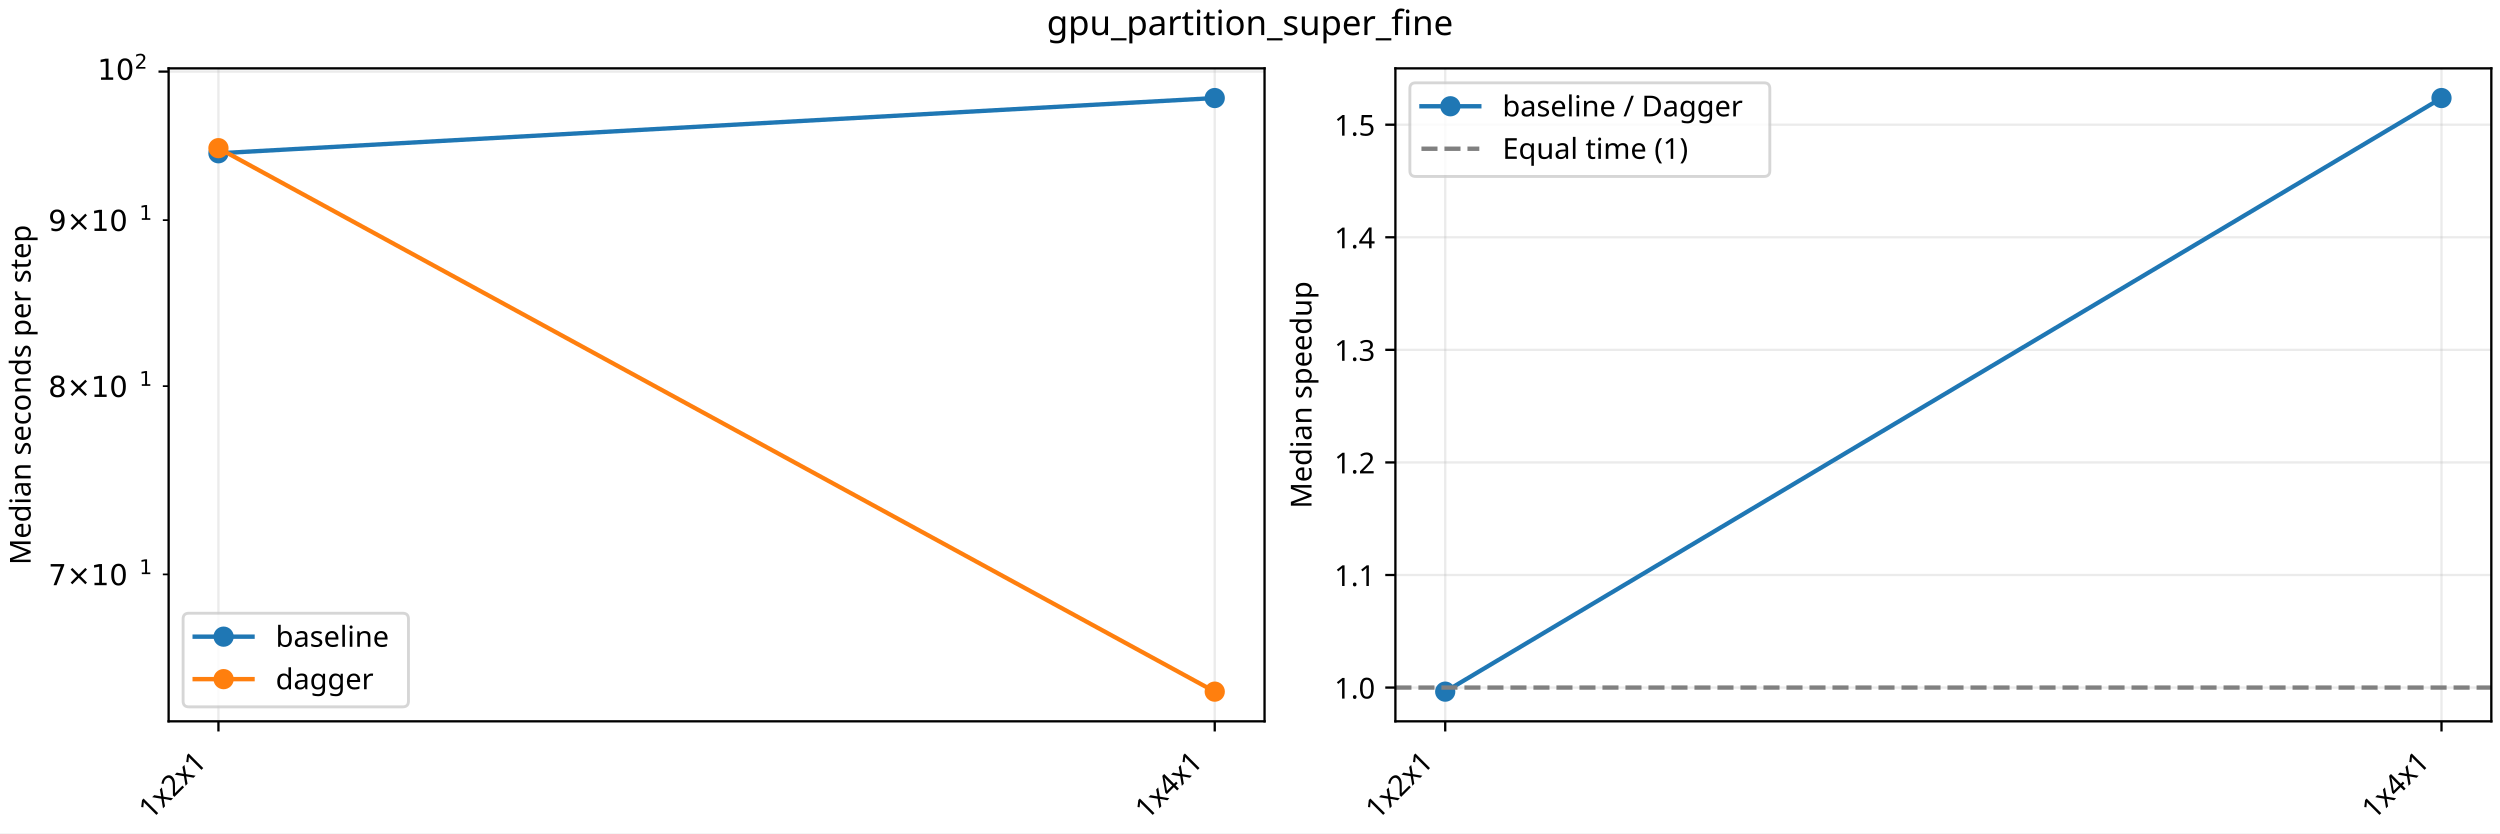
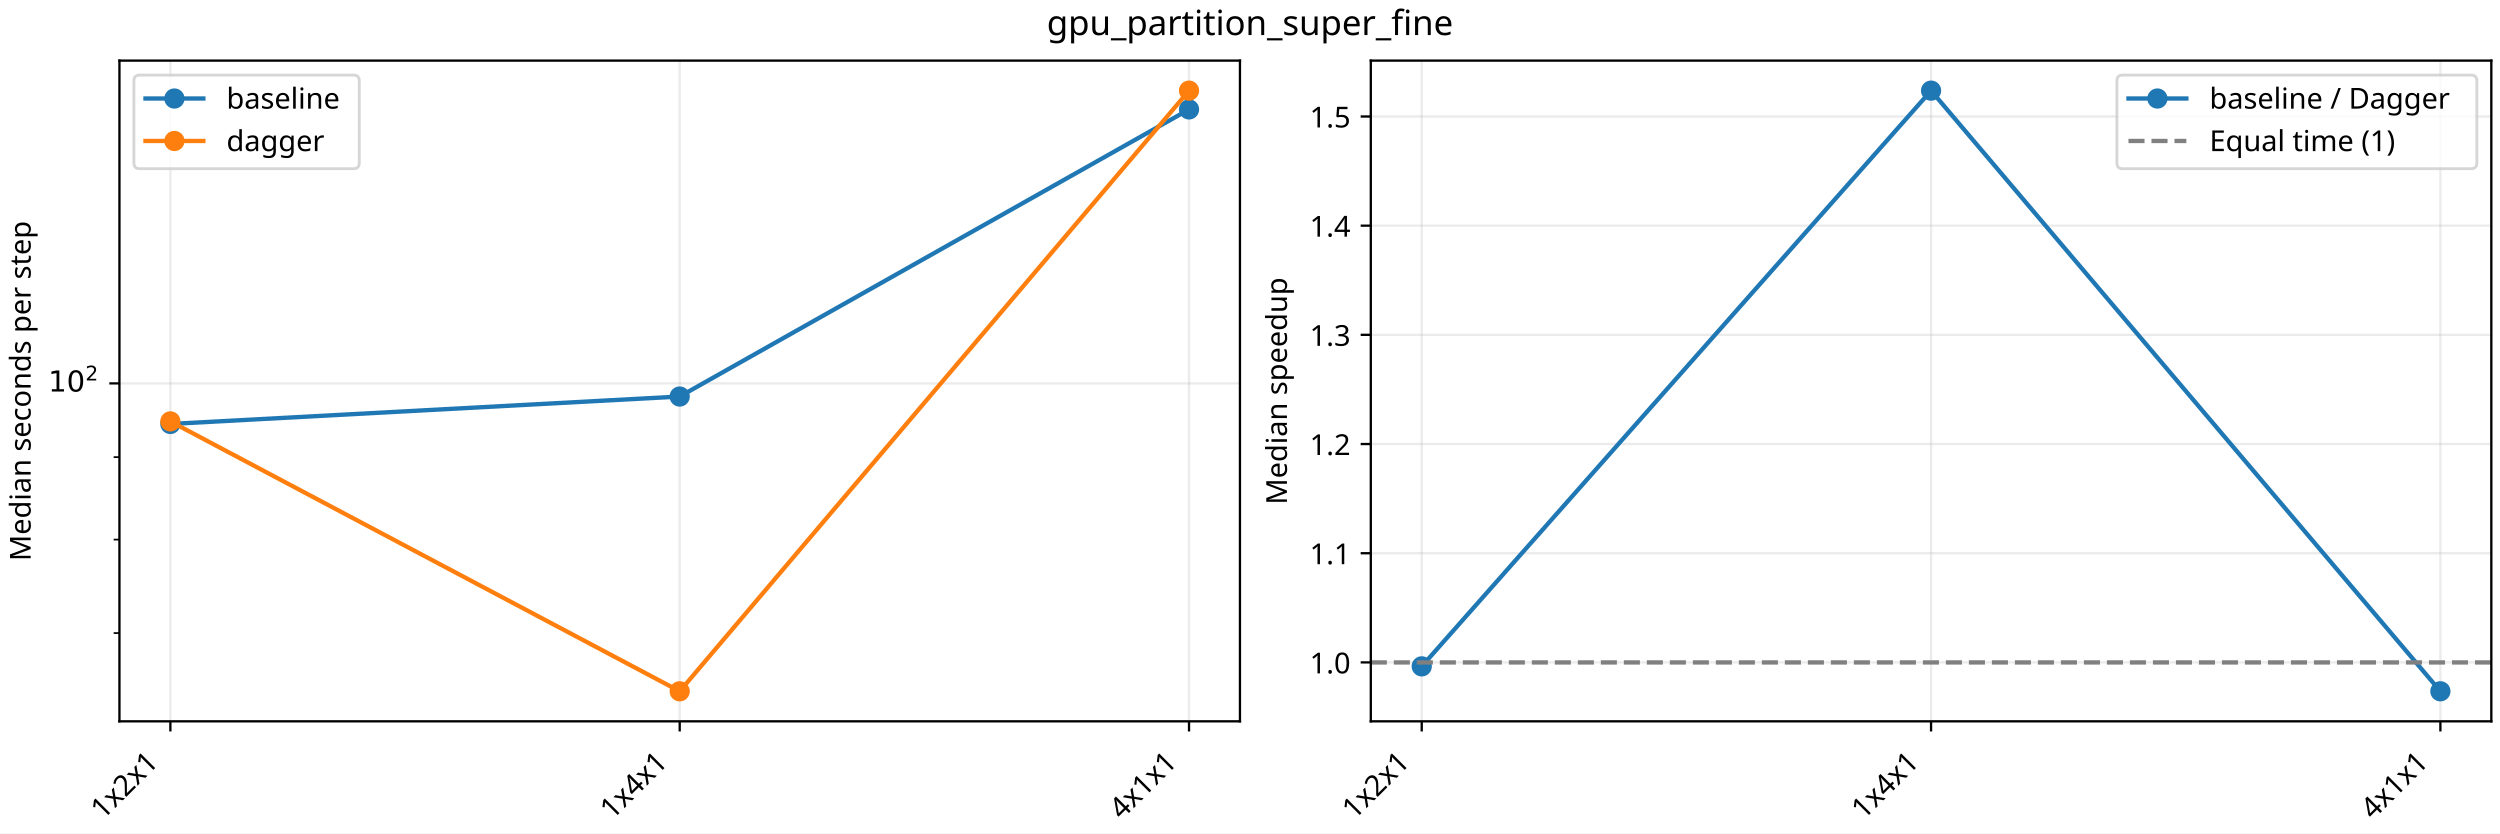
<svg xmlns="http://www.w3.org/2000/svg" xmlns:xlink="http://www.w3.org/1999/xlink" width="864pt" height="288pt" viewBox="0 0 864 288" version="1.1">
  <defs>
    <style type="text/css">*{stroke-linejoin: round; stroke-linecap: butt}</style>
  </defs>
  <g id="figure_1">
    <g id="patch_1">
      <path d="M 0 288  L 864 288  L 864 0  L 0 0  z " style="fill: #ffffff" />
    </g>
    <g id="axes_1">
      <g id="patch_2">
-         <path d="M 58.278 249.289  L 437.028 249.289  L 437.028 23.627  L 58.278 23.627  z " style="fill: #ffffff" />
+         <path d="M 41.278 249.289  L 428.528 249.289  L 428.528 20.948  L 41.278 20.948  z " style="fill: #ffffff" />
      </g>
      <g id="matplotlib.axis_1">
        <g id="xtick_1">
          <g id="line2d_1">
-             <path d="M 75.494 249.289  L 75.494 23.627  " clip-path="url(#p5e28f91657)" style="fill: none; stroke: #b0b0b0; stroke-opacity: 0.25; stroke-width: 0.8; stroke-linecap: square" />
+             <path d="M 58.881 249.289  L 58.881 20.948  " clip-path="url(#p364facfc77)" style="fill: none; stroke: #b0b0b0; stroke-opacity: 0.25; stroke-width: 0.8; stroke-linecap: square" />
          </g>
          <g id="line2d_2">
            <defs>
              <path id="m7992d7cc15" d="M 0 0  L 0 3.5  " style="stroke: #000000; stroke-width: 0.8" />
            </defs>
            <g>
-               <use xlink:href="#m7992d7cc15" x="75.494" y="249.289" style="stroke: #000000; stroke-width: 0.8" />
+               <use xlink:href="#m7992d7cc15" x="58.881" y="249.289" style="stroke: #000000; stroke-width: 0.8" />
            </g>
          </g>
          <g id="text_1">
-             <text style="font: 10px 'sans-serif'" transform="translate(52.15644 283.5292)rotate(-45)">1x2x1</text>
+             <text style="font: 10px 'sans-serif'" transform="translate(35.5428 283.5292)rotate(-45)">1x2x1</text>
          </g>
        </g>
        <g id="xtick_2">
          <g id="line2d_3">
-             <path d="M 419.813 249.289  L 419.813 23.627  " clip-path="url(#p5e28f91657)" style="fill: none; stroke: #b0b0b0; stroke-opacity: 0.25; stroke-width: 0.8; stroke-linecap: square" />
+             <path d="M 234.903 249.289  L 234.903 20.948  " clip-path="url(#p364facfc77)" style="fill: none; stroke: #b0b0b0; stroke-opacity: 0.25; stroke-width: 0.8; stroke-linecap: square" />
          </g>
          <g id="line2d_4">
            <g>
-               <use xlink:href="#m7992d7cc15" x="419.813" y="249.289" style="stroke: #000000; stroke-width: 0.8" />
+               <use xlink:href="#m7992d7cc15" x="234.903" y="249.289" style="stroke: #000000; stroke-width: 0.8" />
            </g>
          </g>
          <g id="text_2">
-             <text style="font: 10px 'sans-serif'" transform="translate(396.4747 283.5292)rotate(-45)">1x4x1</text>
+             <text style="font: 10px 'sans-serif'" transform="translate(211.5656 283.5292)rotate(-45)">1x4x1</text>
+           </g>
+         </g>
+         <g id="xtick_3">
+           <g id="line2d_5">
+             <path d="M 410.926 249.289  L 410.926 20.948  " clip-path="url(#p364facfc77)" style="fill: none; stroke: #b0b0b0; stroke-opacity: 0.25; stroke-width: 0.8; stroke-linecap: square" />
+           </g>
+           <g id="line2d_6">
+             <g>
+               <use xlink:href="#m7992d7cc15" x="410.926" y="249.289" style="stroke: #000000; stroke-width: 0.8" />
+             </g>
+           </g>
+           <g id="text_3">
+             <text style="font: 10px 'sans-serif'" transform="translate(387.5883 283.5292)rotate(-45)">4x1x1</text>
          </g>
        </g>
      </g>
      <g id="matplotlib.axis_2">
        <g id="ytick_1">
-           <g id="line2d_5">
-             <path d="M 58.278 24.748  L 437.028 24.748  " clip-path="url(#p5e28f91657)" style="fill: none; stroke: #b0b0b0; stroke-opacity: 0.25; stroke-width: 0.8; stroke-linecap: square" />
-           </g>
-           <g id="line2d_6">
+           <g id="line2d_7">
+             <path d="M 41.278 132.502  L 428.528 132.502  " clip-path="url(#p364facfc77)" style="fill: none; stroke: #b0b0b0; stroke-opacity: 0.25; stroke-width: 0.8; stroke-linecap: square" />
+           </g>
+           <g id="line2d_8">
            <defs>
              <path id="m64ae211dc8" d="M 0 0  L -3.5 0  " style="stroke: #000000; stroke-width: 0.8" />
            </defs>
            <g>
-               <use xlink:href="#m64ae211dc8" x="58.278" y="24.748" style="stroke: #000000; stroke-width: 0.8" />
-             </g>
-           </g>
-           <g id="text_3">
-             <g transform="translate(33.67836 28.54675)">
+               <use xlink:href="#m64ae211dc8" x="41.278" y="132.502" style="stroke: #000000; stroke-width: 0.8" />
+             </g>
+           </g>
+           <g id="text_4">
+             <g transform="translate(16.67836 136.3011)">
              <text>
                <tspan style="font: 10px 'DejaVu Sans'" x="0 6.362" y="-0.977">10</tspan>
                <tspan style="font: 7px 'DejaVu Sans'" x="12.82" y="-4.805">2</tspan>
              </text>
            </g>
          </g>
        </g>
        <g id="ytick_2">
-           <g id="line2d_7">
+           <g id="line2d_9">
            <defs>
              <path id="m90f5dd4096" d="M 0 0  L -2 0  " style="stroke: #000000; stroke-width: 0.6" />
            </defs>
            <g>
-               <use xlink:href="#m90f5dd4096" x="58.278" y="198.503" style="stroke: #000000; stroke-width: 0.6" />
-             </g>
-           </g>
-           <g id="text_4">
-             <g transform="translate(16.67836 202.3018)">
-               <text>
-                 <tspan style="font: 10px 'DejaVu Sans'" x="0 8.311 18.638 25" y="-0.064">7×10</tspan>
-                 <tspan style="font: 7px 'DejaVu Sans'" x="31.458" y="-3.892">1</tspan>
-               </text>
+               <use xlink:href="#m90f5dd4096" x="41.278" y="218.784" style="stroke: #000000; stroke-width: 0.6" />
            </g>
          </g>
        </g>
        <g id="ytick_3">
-           <g id="line2d_8">
-             <g>
-               <use xlink:href="#m90f5dd4096" x="58.278" y="133.452" style="stroke: #000000; stroke-width: 0.6" />
-             </g>
-           </g>
-           <g id="text_5">
-             <g transform="translate(16.67836 137.2517)">
-               <text>
-                 <tspan style="font: 10px 'DejaVu Sans'" x="0 8.311 18.638 25" y="-0.064">8×10</tspan>
-                 <tspan style="font: 7px 'DejaVu Sans'" x="31.458" y="-3.892">1</tspan>
-               </text>
+           <g id="line2d_10">
+             <g>
+               <use xlink:href="#m90f5dd4096" x="41.278" y="186.482" style="stroke: #000000; stroke-width: 0.6" />
            </g>
          </g>
        </g>
        <g id="ytick_4">
-           <g id="line2d_9">
-             <g>
-               <use xlink:href="#m90f5dd4096" x="58.278" y="76.074" style="stroke: #000000; stroke-width: 0.6" />
-             </g>
-           </g>
-           <g id="text_6">
-             <g transform="translate(16.67836 79.87339)">
-               <text>
-                 <tspan style="font: 10px 'DejaVu Sans'" x="0 8.311 18.638 25" y="-0.064">9×10</tspan>
-                 <tspan style="font: 7px 'DejaVu Sans'" x="31.458" y="-3.892">1</tspan>
-               </text>
-             </g>
-           </g>
-         </g>
-         <g id="text_7">
-           <text style="font: 10px 'sans-serif'; text-anchor: middle" x="10.599" y="136.458" transform="rotate(-90, 10.59868, 136.4578)">Median seconds per step</text>
-         </g>
-       </g>
-       <g id="line2d_10">
-         <path d="M 75.494 52.968  L 419.813 33.884  " clip-path="url(#p5e28f91657)" style="fill: none; stroke: #1f77b4; stroke-width: 1.5; stroke-linecap: square" />
+           <g id="line2d_11">
+             <g>
+               <use xlink:href="#m90f5dd4096" x="41.278" y="157.989" style="stroke: #000000; stroke-width: 0.6" />
+             </g>
+           </g>
+         </g>
+         <g id="text_5">
+           <text style="font: 10px 'sans-serif'; text-anchor: middle" x="10.599" y="135.119" transform="rotate(-90, 10.59868, 135.1186)">Median seconds per step</text>
+         </g>
+       </g>
+       <g id="line2d_12">
+         <path d="M 58.881 146.516  L 234.903 137.039  L 410.926 37.814  " clip-path="url(#p364facfc77)" style="fill: none; stroke: #1f77b4; stroke-width: 1.5; stroke-linecap: square" />
        <defs>
          <path id="m6f8f8257da" d="M 0 3  C 0.796 3 1.559 2.684 2.121 2.121  C 2.684 1.559 3 0.796 3 0  C 3 -0.796 2.684 -1.559 2.121 -2.121  C 1.559 -2.684 0.796 -3 0 -3  C -0.796 -3 -1.559 -2.684 -2.121 -2.121  C -2.684 -1.559 -3 -0.796 -3 0  C -3 0.796 -2.684 1.559 -2.121 2.121  C -1.559 2.684 -0.796 3 0 3  z " style="stroke: #1f77b4" />
        </defs>
-         <g clip-path="url(#p5e28f91657)">
-           <use xlink:href="#m6f8f8257da" x="75.494" y="52.968" style="fill: #1f77b4; stroke: #1f77b4" />
-           <use xlink:href="#m6f8f8257da" x="419.813" y="33.884" style="fill: #1f77b4; stroke: #1f77b4" />
-         </g>
-       </g>
-       <g id="line2d_11">
-         <path d="M 75.494 51.204  L 419.813 239.032  " clip-path="url(#p5e28f91657)" style="fill: none; stroke: #ff7f0e; stroke-width: 1.5; stroke-linecap: square" />
+         <g clip-path="url(#p364facfc77)">
+           <use xlink:href="#m6f8f8257da" x="58.881" y="146.516" style="fill: #1f77b4; stroke: #1f77b4" />
+           <use xlink:href="#m6f8f8257da" x="234.903" y="137.039" style="fill: #1f77b4; stroke: #1f77b4" />
+           <use xlink:href="#m6f8f8257da" x="410.926" y="37.814" style="fill: #1f77b4; stroke: #1f77b4" />
+         </g>
+       </g>
+       <g id="line2d_13">
+         <path d="M 58.881 145.64  L 234.903 238.91  L 410.926 31.327  " clip-path="url(#p364facfc77)" style="fill: none; stroke: #ff7f0e; stroke-width: 1.5; stroke-linecap: square" />
        <defs>
          <path id="md2d7e3742d" d="M 0 3  C 0.796 3 1.559 2.684 2.121 2.121  C 2.684 1.559 3 0.796 3 0  C 3 -0.796 2.684 -1.559 2.121 -2.121  C 1.559 -2.684 0.796 -3 0 -3  C -0.796 -3 -1.559 -2.684 -2.121 -2.121  C -2.684 -1.559 -3 -0.796 -3 0  C -3 0.796 -2.684 1.559 -2.121 2.121  C -1.559 2.684 -0.796 3 0 3  z " style="stroke: #ff7f0e" />
        </defs>
-         <g clip-path="url(#p5e28f91657)">
-           <use xlink:href="#md2d7e3742d" x="75.494" y="51.204" style="fill: #ff7f0e; stroke: #ff7f0e" />
-           <use xlink:href="#md2d7e3742d" x="419.813" y="239.032" style="fill: #ff7f0e; stroke: #ff7f0e" />
+         <g clip-path="url(#p364facfc77)">
+           <use xlink:href="#md2d7e3742d" x="58.881" y="145.64" style="fill: #ff7f0e; stroke: #ff7f0e" />
+           <use xlink:href="#md2d7e3742d" x="234.903" y="238.91" style="fill: #ff7f0e; stroke: #ff7f0e" />
+           <use xlink:href="#md2d7e3742d" x="410.926" y="31.327" style="fill: #ff7f0e; stroke: #ff7f0e" />
        </g>
      </g>
      <g id="patch_3">
-         <path d="M 58.278 249.289  L 58.278 23.627  " style="fill: none; stroke: #000000; stroke-width: 0.8; stroke-linejoin: miter; stroke-linecap: square" />
+         <path d="M 41.278 249.289  L 41.278 20.948  " style="fill: none; stroke: #000000; stroke-width: 0.8; stroke-linejoin: miter; stroke-linecap: square" />
      </g>
      <g id="patch_4">
-         <path d="M 437.028 249.289  L 437.028 23.627  " style="fill: none; stroke: #000000; stroke-width: 0.8; stroke-linejoin: miter; stroke-linecap: square" />
+         <path d="M 428.528 249.289  L 428.528 20.948  " style="fill: none; stroke: #000000; stroke-width: 0.8; stroke-linejoin: miter; stroke-linecap: square" />
      </g>
      <g id="patch_5">
-         <path d="M 58.278 249.289  L 437.028 249.289  " style="fill: none; stroke: #000000; stroke-width: 0.8; stroke-linejoin: miter; stroke-linecap: square" />
+         <path d="M 41.278 249.289  L 428.528 249.289  " style="fill: none; stroke: #000000; stroke-width: 0.8; stroke-linejoin: miter; stroke-linecap: square" />
      </g>
      <g id="patch_6">
-         <path d="M 58.278 23.627  L 437.028 23.627  " style="fill: none; stroke: #000000; stroke-width: 0.8; stroke-linejoin: miter; stroke-linecap: square" />
+         <path d="M 41.278 20.948  L 428.528 20.948  " style="fill: none; stroke: #000000; stroke-width: 0.8; stroke-linejoin: miter; stroke-linecap: square" />
      </g>
      <g id="legend_1">
        <g id="patch_7">
-           <path d="M 65.278 244.289  L 139.164 244.289  Q 141.164 244.289 141.164 242.289  L 141.164 213.933  Q 141.164 211.933 139.164 211.933  L 65.278 211.933  Q 63.278 211.933 63.278 213.933  L 63.278 242.289  Q 63.278 244.289 65.278 244.289  z " style="fill: #ffffff; opacity: 0.8; stroke: #cccccc; stroke-linejoin: miter" />
-         </g>
-         <g id="line2d_12">
-           <path d="M 67.278 220.031  L 77.278 220.031  L 87.278 220.031  " style="fill: none; stroke: #1f77b4; stroke-width: 1.5; stroke-linecap: square" />
+           <path d="M 48.278 58.304  L 122.164 58.304  Q 124.164 58.304 124.164 56.304  L 124.164 27.948  Q 124.164 25.948 122.164 25.948  L 48.278 25.948  Q 46.278 25.948 46.278 27.948  L 46.278 56.304  Q 46.278 58.304 48.278 58.304  z " style="fill: #ffffff; opacity: 0.8; stroke: #cccccc; stroke-linejoin: miter" />
+         </g>
+         <g id="line2d_14">
+           <path d="M 50.278 34.047  L 60.278 34.047  L 70.278 34.047  " style="fill: none; stroke: #1f77b4; stroke-width: 1.5; stroke-linecap: square" />
          <g>
-             <use xlink:href="#m6f8f8257da" x="77.278" y="220.031" style="fill: #1f77b4; stroke: #1f77b4" />
-           </g>
-         </g>
-         <g id="text_8">
-           <text style="font: 10px 'sans-serif'; text-anchor: start" x="95.278" y="223.531" transform="rotate(-0, 95.27836, 223.5312)">baseline</text>
-         </g>
-         <g id="line2d_13">
-           <path d="M 67.278 234.709  L 77.278 234.709  L 87.278 234.709  " style="fill: none; stroke: #ff7f0e; stroke-width: 1.5; stroke-linecap: square" />
+             <use xlink:href="#m6f8f8257da" x="60.278" y="34.047" style="fill: #1f77b4; stroke: #1f77b4" />
+           </g>
+         </g>
+         <g id="text_6">
+           <text style="font: 10px 'sans-serif'; text-anchor: start" x="78.278" y="37.547" transform="rotate(-0, 78.27836, 37.54666)">baseline</text>
+         </g>
+         <g id="line2d_15">
+           <path d="M 50.278 48.725  L 60.278 48.725  L 70.278 48.725  " style="fill: none; stroke: #ff7f0e; stroke-width: 1.5; stroke-linecap: square" />
          <g>
-             <use xlink:href="#md2d7e3742d" x="77.278" y="234.709" style="fill: #ff7f0e; stroke: #ff7f0e" />
-           </g>
-         </g>
-         <g id="text_9">
-           <text style="font: 10px 'sans-serif'; text-anchor: start" x="95.278" y="238.209" transform="rotate(-0, 95.27836, 238.2093)">dagger</text>
+             <use xlink:href="#md2d7e3742d" x="60.278" y="48.725" style="fill: #ff7f0e; stroke: #ff7f0e" />
+           </g>
+         </g>
+         <g id="text_7">
+           <text style="font: 10px 'sans-serif'; text-anchor: start" x="78.278" y="52.225" transform="rotate(-0, 78.27836, 52.22478)">dagger</text>
        </g>
      </g>
    </g>
    <g id="axes_2">
      <g id="patch_8">
-         <path d="M 482.25 249.289  L 861 249.289  L 861 23.627  L 482.25 23.627  z " style="fill: #ffffff" />
+         <path d="M 473.75 249.289  L 861 249.289  L 861 20.948  L 473.75 20.948  z " style="fill: #ffffff" />
      </g>
      <g id="matplotlib.axis_3">
-         <g id="xtick_3">
-           <g id="line2d_14">
-             <path d="M 499.466 249.289  L 499.466 23.627  " clip-path="url(#p53d0dee837)" style="fill: none; stroke: #b0b0b0; stroke-opacity: 0.25; stroke-width: 0.8; stroke-linecap: square" />
-           </g>
-           <g id="line2d_15">
-             <g>
-               <use xlink:href="#m7992d7cc15" x="499.466" y="249.289" style="stroke: #000000; stroke-width: 0.8" />
-             </g>
-           </g>
-           <g id="text_10">
-             <text style="font: 10px 'sans-serif'" transform="translate(476.1278 283.5292)rotate(-45)">1x2x1</text>
-           </g>
-         </g>
        <g id="xtick_4">
          <g id="line2d_16">
-             <path d="M 843.784 249.289  L 843.784 23.627  " clip-path="url(#p53d0dee837)" style="fill: none; stroke: #b0b0b0; stroke-opacity: 0.25; stroke-width: 0.8; stroke-linecap: square" />
+             <path d="M 491.352 249.289  L 491.352 20.948  " clip-path="url(#p10ee941e27)" style="fill: none; stroke: #b0b0b0; stroke-opacity: 0.25; stroke-width: 0.8; stroke-linecap: square" />
          </g>
          <g id="line2d_17">
            <g>
-               <use xlink:href="#m7992d7cc15" x="843.784" y="249.289" style="stroke: #000000; stroke-width: 0.8" />
-             </g>
-           </g>
-           <g id="text_11">
-             <text style="font: 10px 'sans-serif'" transform="translate(820.446 283.5292)rotate(-45)">1x4x1</text>
+               <use xlink:href="#m7992d7cc15" x="491.352" y="249.289" style="stroke: #000000; stroke-width: 0.8" />
+             </g>
+           </g>
+           <g id="text_8">
+             <text style="font: 10px 'sans-serif'" transform="translate(468.0141 283.5292)rotate(-45)">1x2x1</text>
+           </g>
+         </g>
+         <g id="xtick_5">
+           <g id="line2d_18">
+             <path d="M 667.375 249.289  L 667.375 20.948  " clip-path="url(#p10ee941e27)" style="fill: none; stroke: #b0b0b0; stroke-opacity: 0.25; stroke-width: 0.8; stroke-linecap: square" />
+           </g>
+           <g id="line2d_19">
+             <g>
+               <use xlink:href="#m7992d7cc15" x="667.375" y="249.289" style="stroke: #000000; stroke-width: 0.8" />
+             </g>
+           </g>
+           <g id="text_9">
+             <text style="font: 10px 'sans-serif'" transform="translate(644.0369 283.5292)rotate(-45)">1x4x1</text>
+           </g>
+         </g>
+         <g id="xtick_6">
+           <g id="line2d_20">
+             <path d="M 843.397 249.289  L 843.397 20.948  " clip-path="url(#p10ee941e27)" style="fill: none; stroke: #b0b0b0; stroke-opacity: 0.25; stroke-width: 0.8; stroke-linecap: square" />
+           </g>
+           <g id="line2d_21">
+             <g>
+               <use xlink:href="#m7992d7cc15" x="843.397" y="249.289" style="stroke: #000000; stroke-width: 0.8" />
+             </g>
+           </g>
+           <g id="text_10">
+             <text style="font: 10px 'sans-serif'" transform="translate(820.0596 283.5292)rotate(-45)">4x1x1</text>
          </g>
        </g>
      </g>
      <g id="matplotlib.axis_4">
        <g id="ytick_5">
-           <g id="line2d_18">
-             <path d="M 482.25 237.625  L 861 237.625  " clip-path="url(#p53d0dee837)" style="fill: none; stroke: #b0b0b0; stroke-opacity: 0.25; stroke-width: 0.8; stroke-linecap: square" />
-           </g>
-           <g id="line2d_19">
-             <g>
-               <use xlink:href="#m64ae211dc8" x="482.25" y="237.625" style="stroke: #000000; stroke-width: 0.8" />
+           <g id="line2d_22">
+             <path d="M 473.75 228.927  L 861 228.927  " clip-path="url(#p10ee941e27)" style="fill: none; stroke: #b0b0b0; stroke-opacity: 0.25; stroke-width: 0.8; stroke-linecap: square" />
+           </g>
+           <g id="line2d_23">
+             <g>
+               <use xlink:href="#m64ae211dc8" x="473.75" y="228.927" style="stroke: #000000; stroke-width: 0.8" />
+             </g>
+           </g>
+           <g id="text_11">
+             <text style="font: 10px 'sans-serif'; text-anchor: end" x="466.75" y="232.726" transform="rotate(-0, 466.7497, 232.7258)">1.0</text>
+           </g>
+         </g>
+         <g id="ytick_6">
+           <g id="line2d_24">
+             <path d="M 473.75 191.192  L 861 191.192  " clip-path="url(#p10ee941e27)" style="fill: none; stroke: #b0b0b0; stroke-opacity: 0.25; stroke-width: 0.8; stroke-linecap: square" />
+           </g>
+           <g id="line2d_25">
+             <g>
+               <use xlink:href="#m64ae211dc8" x="473.75" y="191.192" style="stroke: #000000; stroke-width: 0.8" />
            </g>
          </g>
          <g id="text_12">
-             <text style="font: 10px 'sans-serif'; text-anchor: end" x="475.25" y="241.424" transform="rotate(-0, 475.2497, 241.4243)">1.0</text>
-           </g>
-         </g>
-         <g id="ytick_6">
-           <g id="line2d_20">
-             <path d="M 482.25 198.718  L 861 198.718  " clip-path="url(#p53d0dee837)" style="fill: none; stroke: #b0b0b0; stroke-opacity: 0.25; stroke-width: 0.8; stroke-linecap: square" />
-           </g>
-           <g id="line2d_21">
-             <g>
-               <use xlink:href="#m64ae211dc8" x="482.25" y="198.718" style="stroke: #000000; stroke-width: 0.8" />
+             <text style="font: 10px 'sans-serif'; text-anchor: end" x="466.75" y="194.992" transform="rotate(-0, 466.7497, 194.9916)">1.1</text>
+           </g>
+         </g>
+         <g id="ytick_7">
+           <g id="line2d_26">
+             <path d="M 473.75 153.458  L 861 153.458  " clip-path="url(#p10ee941e27)" style="fill: none; stroke: #b0b0b0; stroke-opacity: 0.25; stroke-width: 0.8; stroke-linecap: square" />
+           </g>
+           <g id="line2d_27">
+             <g>
+               <use xlink:href="#m64ae211dc8" x="473.75" y="153.458" style="stroke: #000000; stroke-width: 0.8" />
            </g>
          </g>
          <g id="text_13">
-             <text style="font: 10px 'sans-serif'; text-anchor: end" x="475.25" y="202.517" transform="rotate(-0, 475.2497, 202.5172)">1.1</text>
-           </g>
-         </g>
-         <g id="ytick_7">
-           <g id="line2d_22">
-             <path d="M 482.25 159.811  L 861 159.811  " clip-path="url(#p53d0dee837)" style="fill: none; stroke: #b0b0b0; stroke-opacity: 0.25; stroke-width: 0.8; stroke-linecap: square" />
-           </g>
-           <g id="line2d_23">
-             <g>
-               <use xlink:href="#m64ae211dc8" x="482.25" y="159.811" style="stroke: #000000; stroke-width: 0.8" />
+             <text style="font: 10px 'sans-serif'; text-anchor: end" x="466.75" y="157.257" transform="rotate(-0, 466.7497, 157.2574)">1.2</text>
+           </g>
+         </g>
+         <g id="ytick_8">
+           <g id="line2d_28">
+             <path d="M 473.75 115.724  L 861 115.724  " clip-path="url(#p10ee941e27)" style="fill: none; stroke: #b0b0b0; stroke-opacity: 0.25; stroke-width: 0.8; stroke-linecap: square" />
+           </g>
+           <g id="line2d_29">
+             <g>
+               <use xlink:href="#m64ae211dc8" x="473.75" y="115.724" style="stroke: #000000; stroke-width: 0.8" />
            </g>
          </g>
          <g id="text_14">
-             <text style="font: 10px 'sans-serif'; text-anchor: end" x="475.25" y="163.61" transform="rotate(-0, 475.2497, 163.6101)">1.2</text>
-           </g>
-         </g>
-         <g id="ytick_8">
-           <g id="line2d_24">
-             <path d="M 482.25 120.904  L 861 120.904  " clip-path="url(#p53d0dee837)" style="fill: none; stroke: #b0b0b0; stroke-opacity: 0.25; stroke-width: 0.8; stroke-linecap: square" />
-           </g>
-           <g id="line2d_25">
-             <g>
-               <use xlink:href="#m64ae211dc8" x="482.25" y="120.904" style="stroke: #000000; stroke-width: 0.8" />
+             <text style="font: 10px 'sans-serif'; text-anchor: end" x="466.75" y="119.523" transform="rotate(-0, 466.7497, 119.5233)">1.3</text>
+           </g>
+         </g>
+         <g id="ytick_9">
+           <g id="line2d_30">
+             <path d="M 473.75 77.99  L 861 77.99  " clip-path="url(#p10ee941e27)" style="fill: none; stroke: #b0b0b0; stroke-opacity: 0.25; stroke-width: 0.8; stroke-linecap: square" />
+           </g>
+           <g id="line2d_31">
+             <g>
+               <use xlink:href="#m64ae211dc8" x="473.75" y="77.99" style="stroke: #000000; stroke-width: 0.8" />
            </g>
          </g>
          <g id="text_15">
-             <text style="font: 10px 'sans-serif'; text-anchor: end" x="475.25" y="124.703" transform="rotate(-0, 475.2497, 124.7031)">1.3</text>
-           </g>
-         </g>
-         <g id="ytick_9">
-           <g id="line2d_26">
-             <path d="M 482.25 81.997  L 861 81.997  " clip-path="url(#p53d0dee837)" style="fill: none; stroke: #b0b0b0; stroke-opacity: 0.25; stroke-width: 0.8; stroke-linecap: square" />
-           </g>
-           <g id="line2d_27">
-             <g>
-               <use xlink:href="#m64ae211dc8" x="482.25" y="81.997" style="stroke: #000000; stroke-width: 0.8" />
+             <text style="font: 10px 'sans-serif'; text-anchor: end" x="466.75" y="81.789" transform="rotate(-0, 466.7497, 81.78906)">1.4</text>
+           </g>
+         </g>
+         <g id="ytick_10">
+           <g id="line2d_32">
+             <path d="M 473.75 40.256  L 861 40.256  " clip-path="url(#p10ee941e27)" style="fill: none; stroke: #b0b0b0; stroke-opacity: 0.25; stroke-width: 0.8; stroke-linecap: square" />
+           </g>
+           <g id="line2d_33">
+             <g>
+               <use xlink:href="#m64ae211dc8" x="473.75" y="40.256" style="stroke: #000000; stroke-width: 0.8" />
            </g>
          </g>
          <g id="text_16">
-             <text style="font: 10px 'sans-serif'; text-anchor: end" x="475.25" y="85.796" transform="rotate(-0, 475.2497, 85.79602)">1.4</text>
-           </g>
-         </g>
-         <g id="ytick_10">
-           <g id="line2d_28">
-             <path d="M 482.25 43.09  L 861 43.09  " clip-path="url(#p53d0dee837)" style="fill: none; stroke: #b0b0b0; stroke-opacity: 0.25; stroke-width: 0.8; stroke-linecap: square" />
-           </g>
-           <g id="line2d_29">
-             <g>
-               <use xlink:href="#m64ae211dc8" x="482.25" y="43.09" style="stroke: #000000; stroke-width: 0.8" />
-             </g>
-           </g>
-           <g id="text_17">
-             <text style="font: 10px 'sans-serif'; text-anchor: end" x="475.25" y="46.889" transform="rotate(-0, 475.2497, 46.88896)">1.5</text>
-           </g>
-         </g>
-         <g id="text_18">
-           <text style="font: 10px 'sans-serif'; text-anchor: middle" x="453.267" y="136.458" transform="rotate(-90, 453.2669, 136.4578)">Median speedup</text>
-         </g>
-       </g>
-       <g id="line2d_30">
-         <path d="M 499.466 239.032  L 843.784 33.884  " clip-path="url(#p53d0dee837)" style="fill: none; stroke: #1f77b4; stroke-width: 1.5; stroke-linecap: square" />
-         <g clip-path="url(#p53d0dee837)">
-           <use xlink:href="#m6f8f8257da" x="499.466" y="239.032" style="fill: #1f77b4; stroke: #1f77b4" />
-           <use xlink:href="#m6f8f8257da" x="843.784" y="33.884" style="fill: #1f77b4; stroke: #1f77b4" />
-         </g>
-       </g>
-       <g id="line2d_31">
-         <path d="M 482.25 237.625  L 861 237.625  " clip-path="url(#p53d0dee837)" style="fill: none; stroke-dasharray: 5.55,2.4; stroke-dashoffset: 0; stroke: #808080; stroke-width: 1.5" />
+             <text style="font: 10px 'sans-serif'; text-anchor: end" x="466.75" y="44.055" transform="rotate(-0, 466.7497, 44.05487)">1.5</text>
+           </g>
+         </g>
+         <g id="text_17">
+           <text style="font: 10px 'sans-serif'; text-anchor: middle" x="444.767" y="135.119" transform="rotate(-90, 444.7669, 135.1186)">Median speedup</text>
+         </g>
+       </g>
+       <g id="line2d_34">
+         <path d="M 491.352 230.291  L 667.375 31.327  L 843.397 238.91  " clip-path="url(#p10ee941e27)" style="fill: none; stroke: #1f77b4; stroke-width: 1.5; stroke-linecap: square" />
+         <g clip-path="url(#p10ee941e27)">
+           <use xlink:href="#m6f8f8257da" x="491.352" y="230.291" style="fill: #1f77b4; stroke: #1f77b4" />
+           <use xlink:href="#m6f8f8257da" x="667.375" y="31.327" style="fill: #1f77b4; stroke: #1f77b4" />
+           <use xlink:href="#m6f8f8257da" x="843.397" y="238.91" style="fill: #1f77b4; stroke: #1f77b4" />
+         </g>
+       </g>
+       <g id="line2d_35">
+         <path d="M 473.75 228.927  L 861 228.927  " clip-path="url(#p10ee941e27)" style="fill: none; stroke-dasharray: 5.55,2.4; stroke-dashoffset: 0; stroke: #808080; stroke-width: 1.5" />
      </g>
      <g id="patch_9">
-         <path d="M 482.25 249.289  L 482.25 23.627  " style="fill: none; stroke: #000000; stroke-width: 0.8; stroke-linejoin: miter; stroke-linecap: square" />
+         <path d="M 473.75 249.289  L 473.75 20.948  " style="fill: none; stroke: #000000; stroke-width: 0.8; stroke-linejoin: miter; stroke-linecap: square" />
      </g>
      <g id="patch_10">
-         <path d="M 861 249.289  L 861 23.627  " style="fill: none; stroke: #000000; stroke-width: 0.8; stroke-linejoin: miter; stroke-linecap: square" />
+         <path d="M 861 249.289  L 861 20.948  " style="fill: none; stroke: #000000; stroke-width: 0.8; stroke-linejoin: miter; stroke-linecap: square" />
      </g>
      <g id="patch_11">
-         <path d="M 482.25 249.289  L 861 249.289  " style="fill: none; stroke: #000000; stroke-width: 0.8; stroke-linejoin: miter; stroke-linecap: square" />
+         <path d="M 473.75 249.289  L 861 249.289  " style="fill: none; stroke: #000000; stroke-width: 0.8; stroke-linejoin: miter; stroke-linecap: square" />
      </g>
      <g id="patch_12">
-         <path d="M 482.25 23.627  L 861 23.627  " style="fill: none; stroke: #000000; stroke-width: 0.8; stroke-linejoin: miter; stroke-linecap: square" />
+         <path d="M 473.75 20.948  L 861 20.948  " style="fill: none; stroke: #000000; stroke-width: 0.8; stroke-linejoin: miter; stroke-linecap: square" />
      </g>
      <g id="legend_2">
        <g id="patch_13">
-           <path d="M 489.25 60.983  L 609.65 60.983  Q 611.65 60.983 611.65 58.983  L 611.65 30.627  Q 611.65 28.627 609.65 28.627  L 489.25 28.627  Q 487.25 28.627 487.25 30.627  L 487.25 58.983  Q 487.25 60.983 489.25 60.983  z " style="fill: #ffffff; opacity: 0.8; stroke: #cccccc; stroke-linejoin: miter" />
-         </g>
-         <g id="line2d_32">
-           <path d="M 491.25 36.725  L 501.25 36.725  L 511.25 36.725  " style="fill: none; stroke: #1f77b4; stroke-width: 1.5; stroke-linecap: square" />
+           <path d="M 733.6 58.304  L 854 58.304  Q 856 58.304 856 56.304  L 856 27.948  Q 856 25.948 854 25.948  L 733.6 25.948  Q 731.6 25.948 731.6 27.948  L 731.6 56.304  Q 731.6 58.304 733.6 58.304  z " style="fill: #ffffff; opacity: 0.8; stroke: #cccccc; stroke-linejoin: miter" />
+         </g>
+         <g id="line2d_36">
+           <path d="M 735.6 34.047  L 745.6 34.047  L 755.6 34.047  " style="fill: none; stroke: #1f77b4; stroke-width: 1.5; stroke-linecap: square" />
          <g>
-             <use xlink:href="#m6f8f8257da" x="501.25" y="36.725" style="fill: #1f77b4; stroke: #1f77b4" />
-           </g>
+             <use xlink:href="#m6f8f8257da" x="745.6" y="34.047" style="fill: #1f77b4; stroke: #1f77b4" />
+           </g>
+         </g>
+         <g id="text_18">
+           <text style="font: 10px 'sans-serif'; text-anchor: start" x="763.6" y="37.547" transform="rotate(-0, 763.5998, 37.54666)">baseline / Dagger</text>
+         </g>
+         <g id="line2d_37">
+           <path d="M 735.6 48.725  L 745.6 48.725  L 755.6 48.725  " style="fill: none; stroke-dasharray: 5.55,2.4; stroke-dashoffset: 0; stroke: #808080; stroke-width: 1.5" />
        </g>
        <g id="text_19">
-           <text style="font: 10px 'sans-serif'; text-anchor: start" x="519.25" y="40.225" transform="rotate(-0, 519.2497, 40.22497)">baseline / Dagger</text>
-         </g>
-         <g id="line2d_33">
-           <path d="M 491.25 51.403  L 501.25 51.403  L 511.25 51.403  " style="fill: none; stroke-dasharray: 5.55,2.4; stroke-dashoffset: 0; stroke: #808080; stroke-width: 1.5" />
-         </g>
-         <g id="text_20">
-           <text style="font: 10px 'sans-serif'; text-anchor: start" x="519.25" y="54.903" transform="rotate(-0, 519.2497, 54.9031)">Equal time (1)</text>
+           <text style="font: 10px 'sans-serif'; text-anchor: start" x="763.6" y="52.225" transform="rotate(-0, 763.5998, 52.22478)">Equal time (1)</text>
        </g>
      </g>
    </g>
-     <g id="text_21">
+     <g id="text_20">
      <text style="font: 12px 'sans-serif'; text-anchor: middle" x="432" y="12.118" transform="rotate(-0, 432, 12.11837)">gpu_partition_super_fine</text>
    </g>
  </g>
  <defs>
-     <clipPath id="p5e28f91657">
-       <rect x="58.278" y="23.627" width="378.75" height="225.662" />
+     <clipPath id="p364facfc77">
+       <rect x="41.278" y="20.948" width="387.25" height="228.341" />
    </clipPath>
-     <clipPath id="p53d0dee837">
-       <rect x="482.25" y="23.627" width="378.75" height="225.662" />
+     <clipPath id="p10ee941e27">
+       <rect x="473.75" y="20.948" width="387.25" height="228.341" />
    </clipPath>
  </defs>
</svg>
